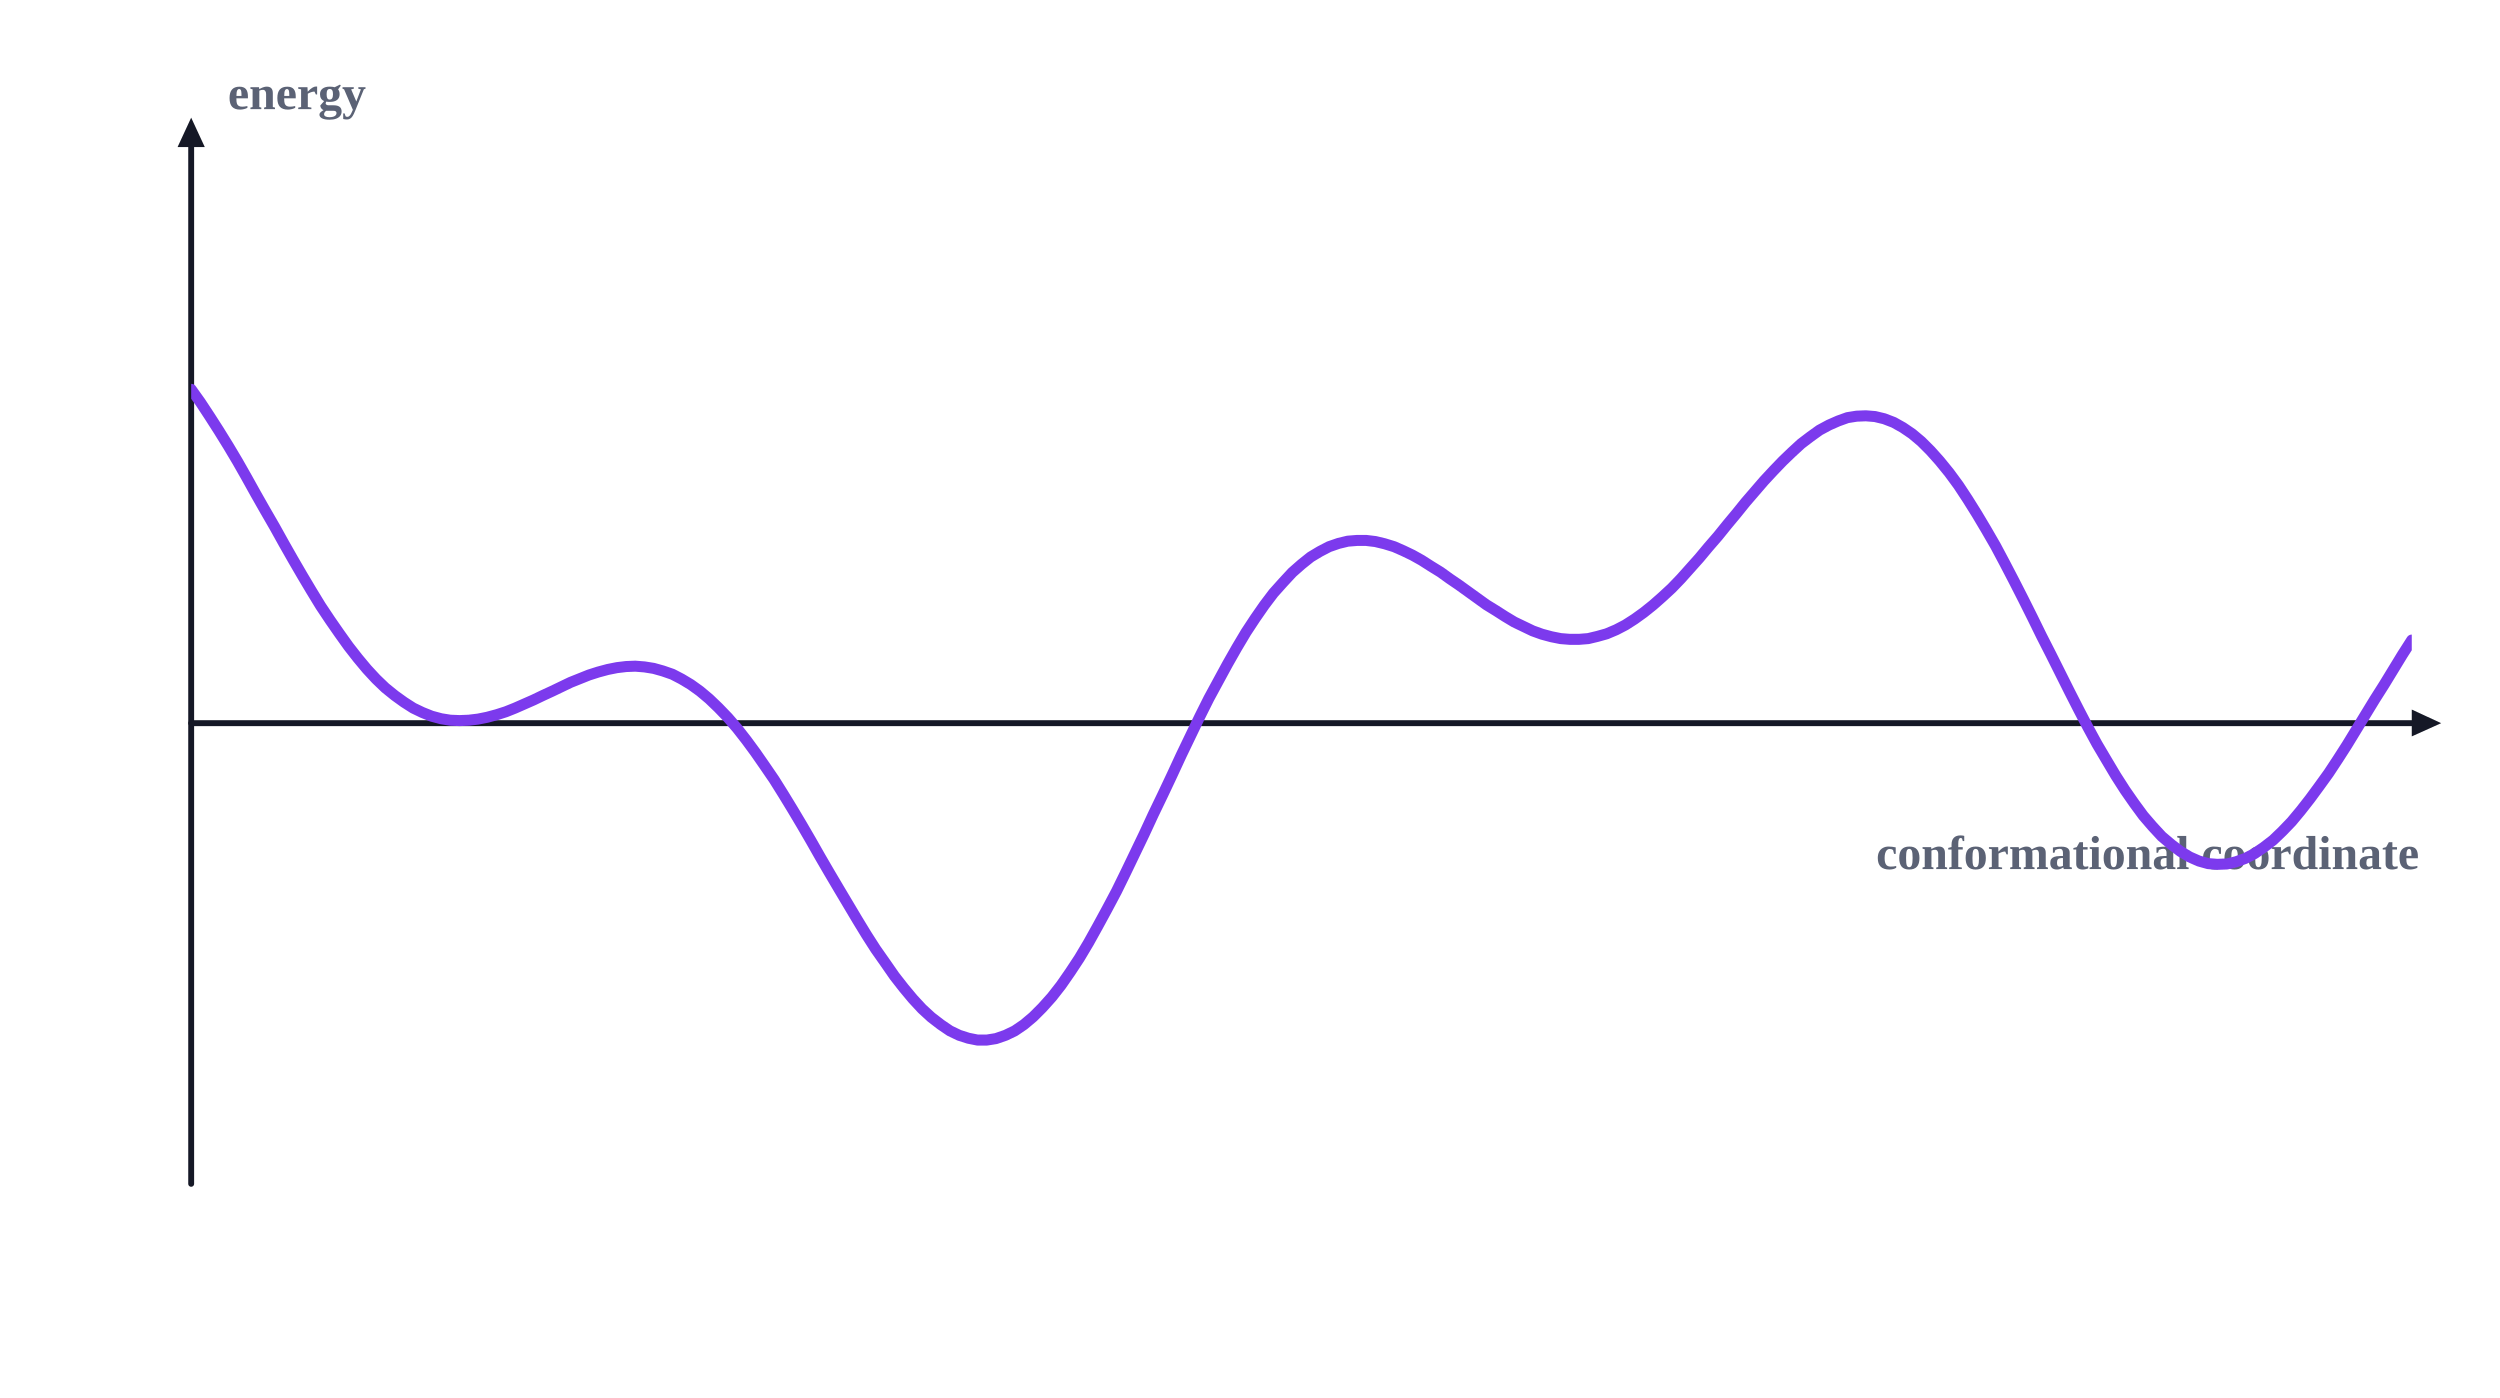
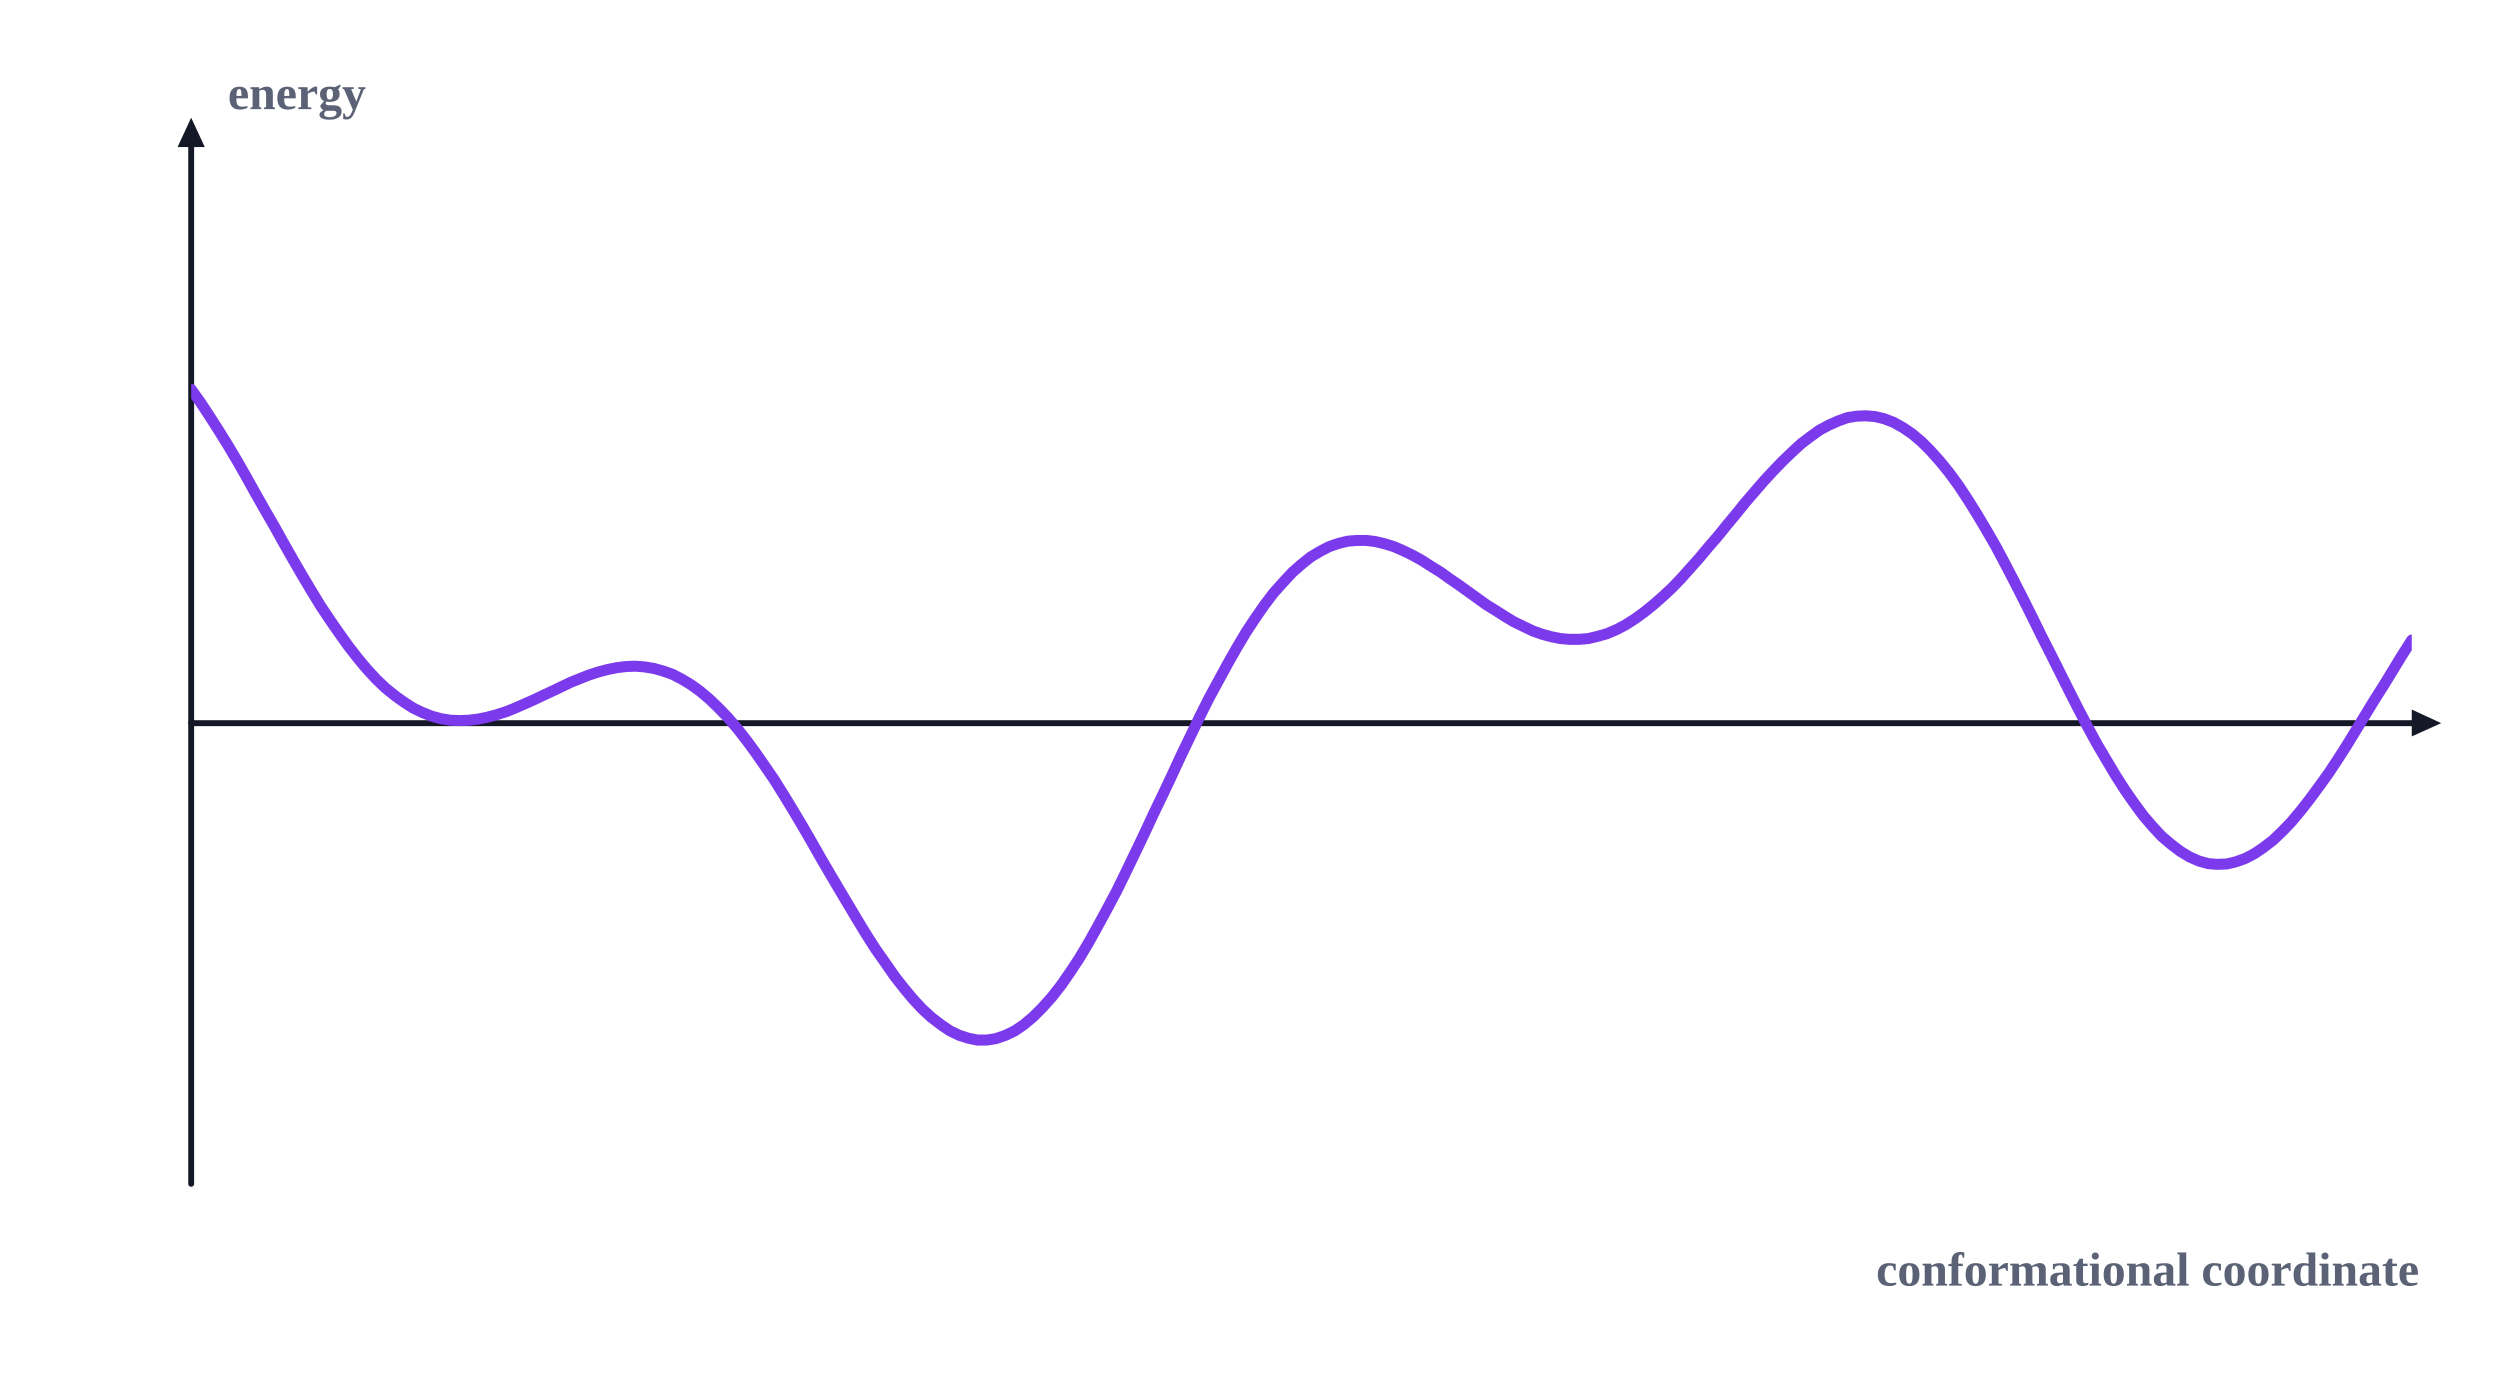
<svg xmlns="http://www.w3.org/2000/svg" viewBox="0 0 680.0 380.0" width="680.0" height="380.0" role="img" aria-label="Energy against a conformational coordinate: a wavy curve with several local minima, the lowest near 2.85." style="color:var(--vx-ink, #151826);font-family:inherit;max-width:100%;height:auto">
  <path d="M52.0 196.7 L656.8 196.7" stroke="var(--vx-ink, #151826)" stroke-width="1.6" stroke-linecap="round" fill="none" />
  <path d="M664.0 196.7 L656.0 200.3 L656.0 193.0 Z" fill="var(--vx-ink, #151826)" />
  <path d="M52.0 322.0 L52.0 39.2" stroke="var(--vx-ink, #151826)" stroke-width="1.6" stroke-linecap="round" fill="none" />
  <path d="M52.0 32.0 L55.7 40.0 L48.3 40.0 Z" fill="var(--vx-ink, #151826)" />
-   <text x="658.0" y="232.7" font-size="13" font-weight="600" text-anchor="end" dominant-baseline="middle" fill="var(--vx-soft, #5b6275)">conformational coordinate</text>
+   <text x="658.0" y="346.0" font-size="13" font-weight="600" text-anchor="end" dominant-baseline="middle" fill="var(--vx-soft, #5b6275)">conformational coordinate</text>
  <text x="62.0" y="26.0" font-size="13" font-weight="600" text-anchor="start" dominant-baseline="middle" fill="var(--vx-soft, #5b6275)">energy</text>
  <defs>
    <clipPath id="vx1462664719680">
      <rect x="52.0" y="40.0" width="604.0" height="282.0" />
    </clipPath>
  </defs>
  <path d="M52.0 105.9 L54.5 109.4 L57.0 113.2 L59.5 117.1 L62.1 121.3 L64.6 125.5 L67.1 129.9 L69.6 134.4 L72.1 138.8 L74.7 143.3 L77.2 147.8 L79.7 152.2 L82.2 156.5 L84.7 160.7 L87.2 164.8 L89.8 168.7 L92.3 172.3 L94.8 175.8 L97.3 179.0 L99.8 182.0 L102.3 184.7 L104.8 187.1 L107.4 189.2 L109.9 191.0 L112.4 192.6 L114.9 193.8 L117.4 194.8 L120.0 195.5 L122.5 195.9 L125.0 196.0 L127.5 195.9 L130.0 195.6 L132.5 195.1 L135.1 194.4 L137.6 193.6 L140.1 192.6 L142.6 191.5 L145.1 190.4 L147.6 189.2 L150.2 188.0 L152.7 186.8 L155.2 185.6 L157.7 184.6 L160.2 183.6 L162.7 182.8 L165.3 182.1 L167.8 181.6 L170.3 181.3 L172.8 181.2 L175.3 181.4 L177.8 181.8 L180.3 182.5 L182.9 183.4 L185.4 184.7 L187.9 186.2 L190.4 188.0 L192.9 190.1 L195.4 192.5 L198.0 195.2 L200.5 198.1 L203.0 201.3 L205.5 204.7 L208.0 208.3 L210.6 212.1 L213.1 216.1 L215.6 220.2 L218.1 224.4 L220.6 228.7 L223.1 233.1 L225.6 237.4 L228.2 241.8 L230.7 246.0 L233.2 250.2 L235.7 254.3 L238.2 258.2 L240.8 261.9 L243.3 265.5 L245.8 268.7 L248.3 271.7 L250.8 274.4 L253.3 276.7 L255.9 278.7 L258.4 280.4 L260.9 281.6 L263.4 282.4 L265.9 282.9 L268.4 282.9 L270.9 282.5 L273.5 281.6 L276.0 280.4 L278.5 278.7 L281.0 276.6 L283.5 274.1 L286.1 271.2 L288.6 268.0 L291.1 264.4 L293.6 260.6 L296.1 256.4 L298.6 251.9 L301.1 247.3 L303.7 242.4 L306.2 237.3 L308.7 232.1 L311.2 226.9 L313.7 221.5 L316.3 216.1 L318.8 210.8 L321.3 205.4 L323.8 200.2 L326.3 195.0 L328.8 190.0 L331.4 185.2 L333.9 180.6 L336.4 176.2 L338.9 172.0 L341.4 168.2 L343.9 164.6 L346.4 161.3 L349.0 158.4 L351.5 155.7 L354.0 153.5 L356.5 151.5 L359.0 150.0 L361.5 148.7 L364.1 147.8 L366.6 147.2 L369.1 147.0 L371.6 147.0 L374.1 147.3 L376.6 147.9 L379.2 148.7 L381.7 149.8 L384.2 151.0 L386.7 152.4 L389.2 154.0 L391.8 155.6 L394.3 157.4 L396.8 159.1 L399.3 160.9 L401.8 162.7 L404.3 164.5 L406.9 166.1 L409.4 167.7 L411.9 169.2 L414.4 170.4 L416.9 171.6 L419.4 172.5 L422.0 173.2 L424.5 173.7 L427.0 173.9 L429.5 173.9 L432.0 173.7 L434.5 173.1 L437.0 172.4 L439.6 171.3 L442.1 170.0 L444.6 168.4 L447.1 166.6 L449.6 164.6 L452.1 162.4 L454.7 160.0 L457.2 157.4 L459.7 154.6 L462.2 151.8 L464.7 148.8 L467.3 145.8 L469.8 142.7 L472.3 139.7 L474.8 136.6 L477.3 133.7 L479.8 130.8 L482.4 128.0 L484.9 125.4 L487.4 123.0 L489.9 120.7 L492.4 118.8 L494.9 117.0 L497.5 115.6 L500.0 114.5 L502.5 113.6 L505.0 113.2 L507.5 113.1 L510.0 113.3 L512.5 113.9 L515.1 114.9 L517.6 116.3 L520.1 118.0 L522.6 120.1 L525.1 122.6 L527.6 125.4 L530.2 128.6 L532.7 132.0 L535.2 135.8 L537.7 139.8 L540.2 144.0 L542.8 148.5 L545.3 153.2 L547.8 158.0 L550.3 162.9 L552.8 167.9 L555.3 173.0 L557.9 178.1 L560.4 183.1 L562.9 188.1 L565.4 193.0 L567.9 197.8 L570.4 202.4 L573.0 206.8 L575.5 211.0 L578.0 214.9 L580.5 218.5 L583.0 221.9 L585.5 224.8 L588.0 227.5 L590.6 229.7 L593.1 231.6 L595.6 233.1 L598.1 234.2 L600.6 234.9 L603.1 235.1 L605.7 235.0 L608.2 234.4 L610.7 233.5 L613.2 232.2 L615.7 230.5 L618.3 228.5 L620.8 226.1 L623.3 223.5 L625.8 220.5 L628.3 217.3 L630.8 213.9 L633.4 210.3 L635.9 206.5 L638.4 202.6 L640.9 198.5 L643.4 194.4 L645.9 190.3 L648.5 186.2 L651.0 182.1 L653.5 178.0 L656.0 174.1" fill="none" stroke="var(--vx-a5, #7c3aed)" stroke-width="3" stroke-linecap="round" stroke-linejoin="round" clip-path="url(#vx1462664719680)" />
</svg>
